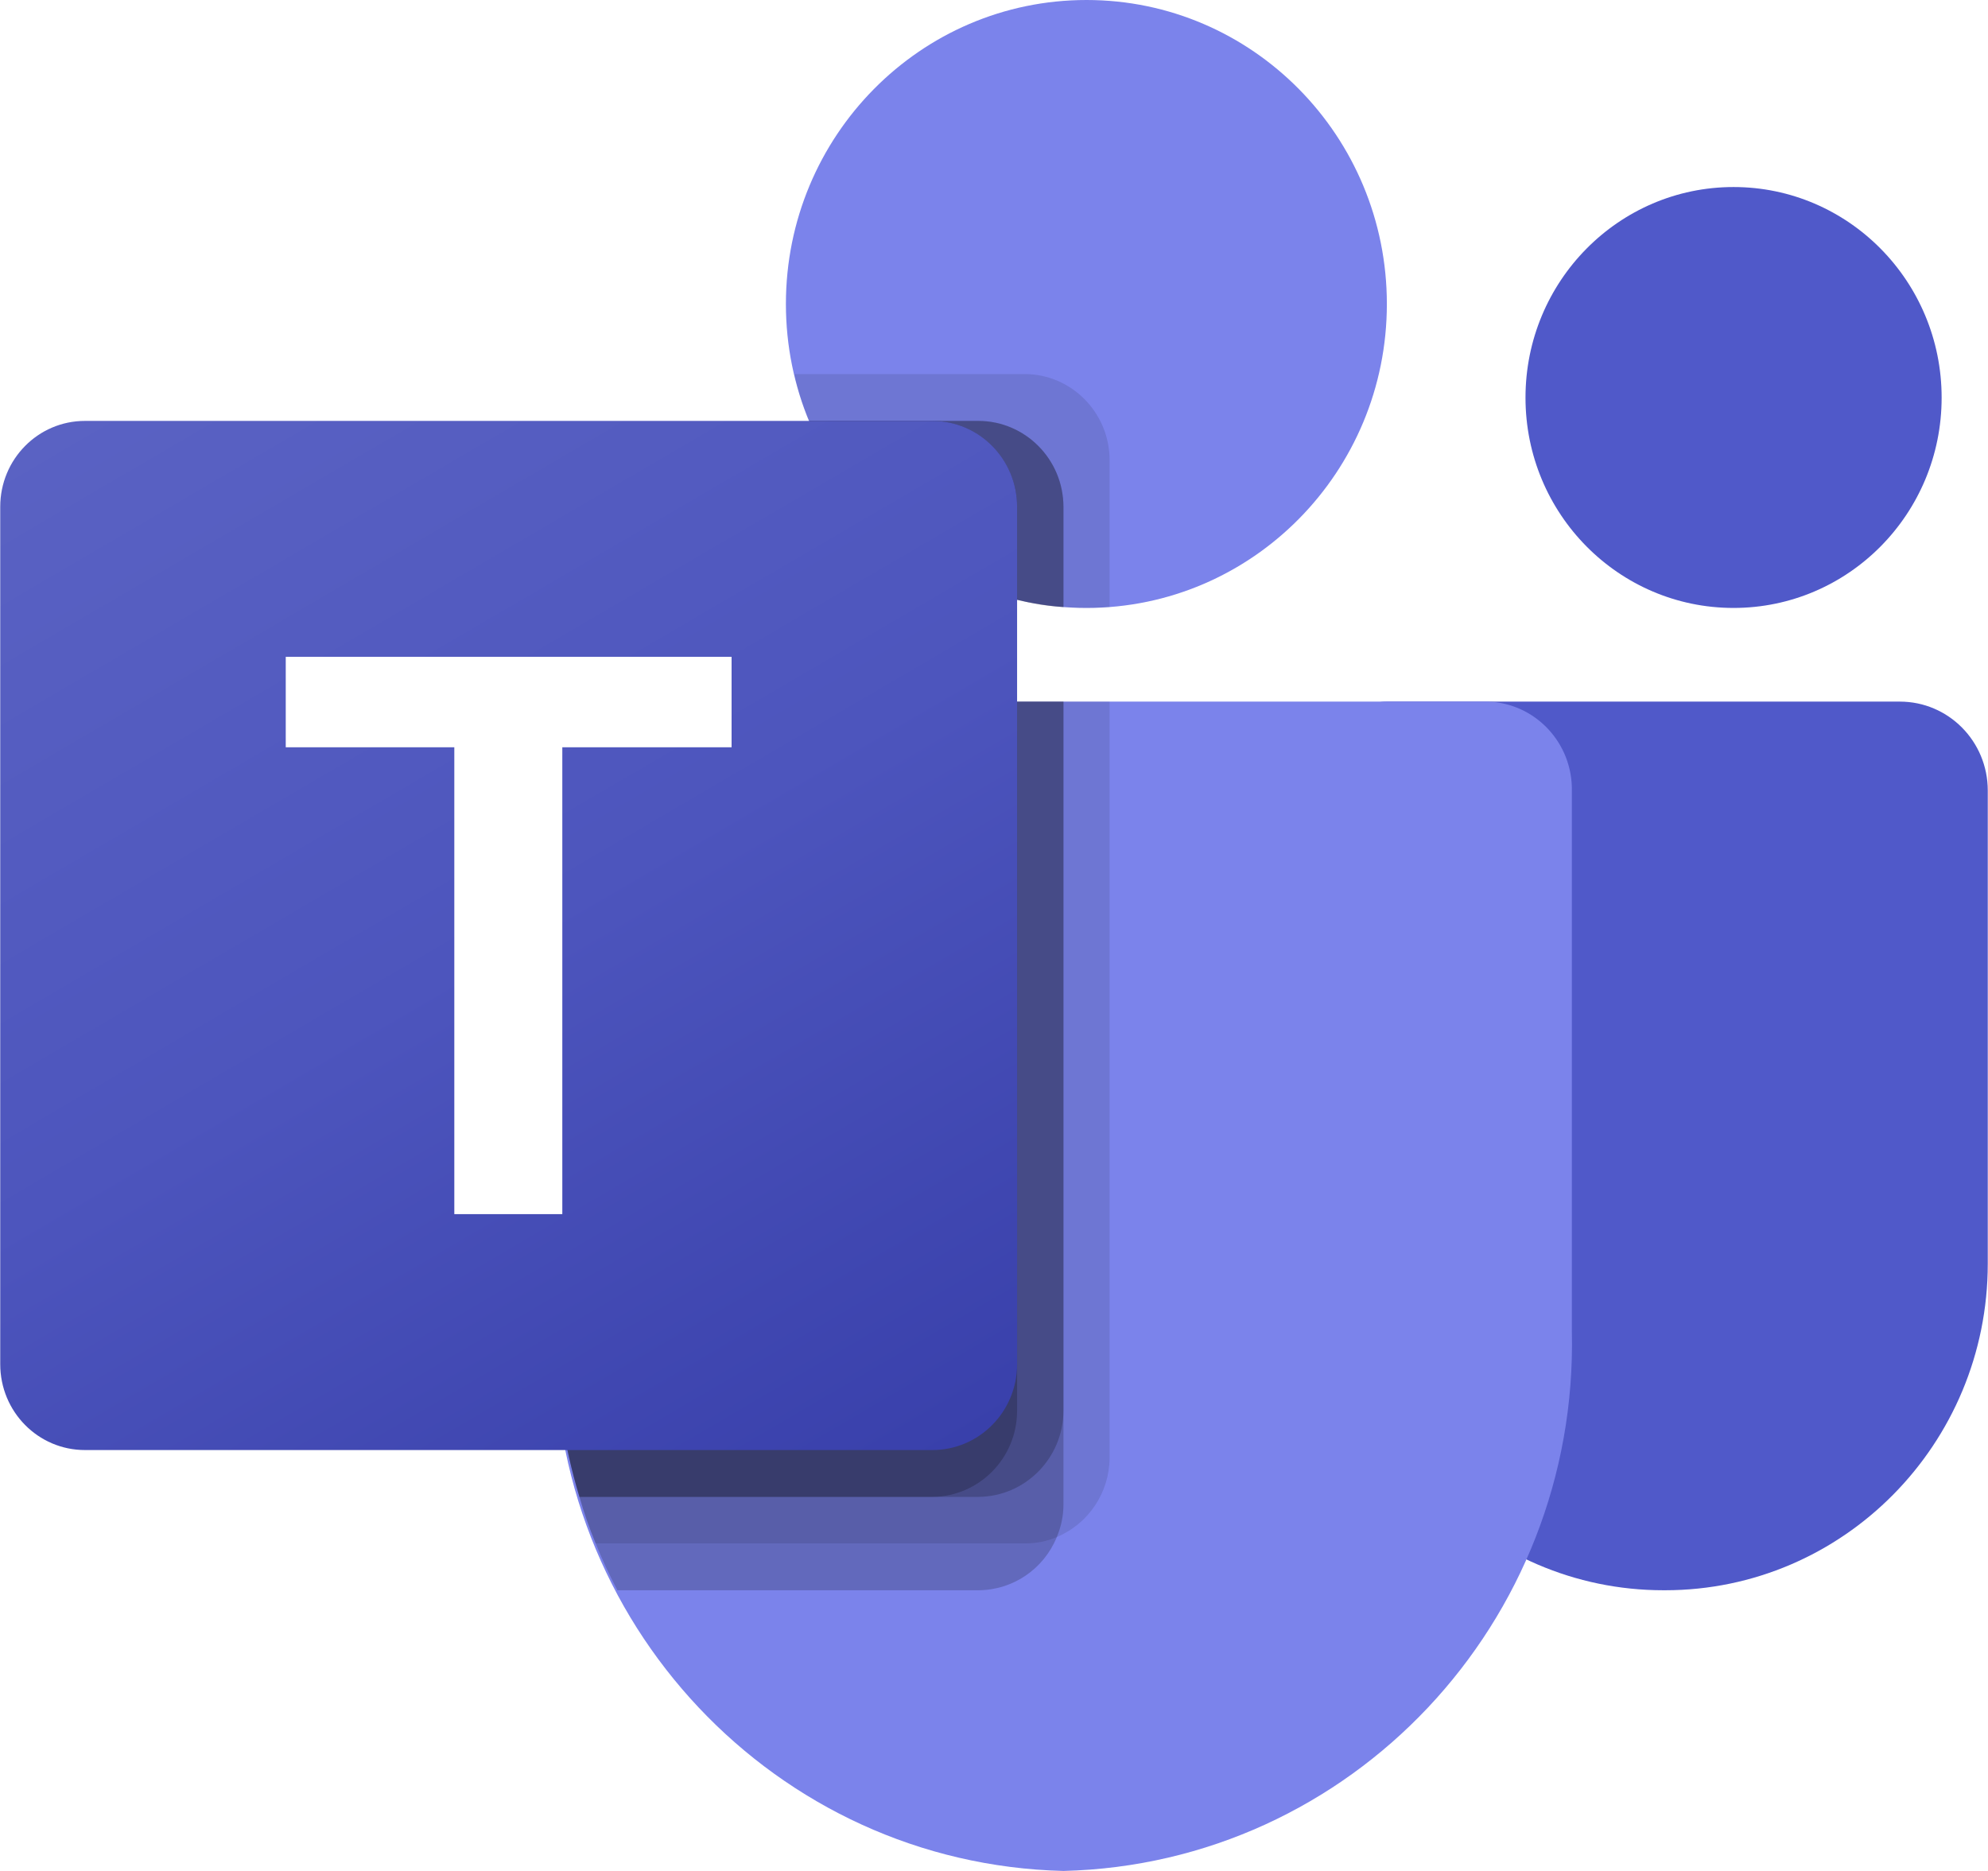
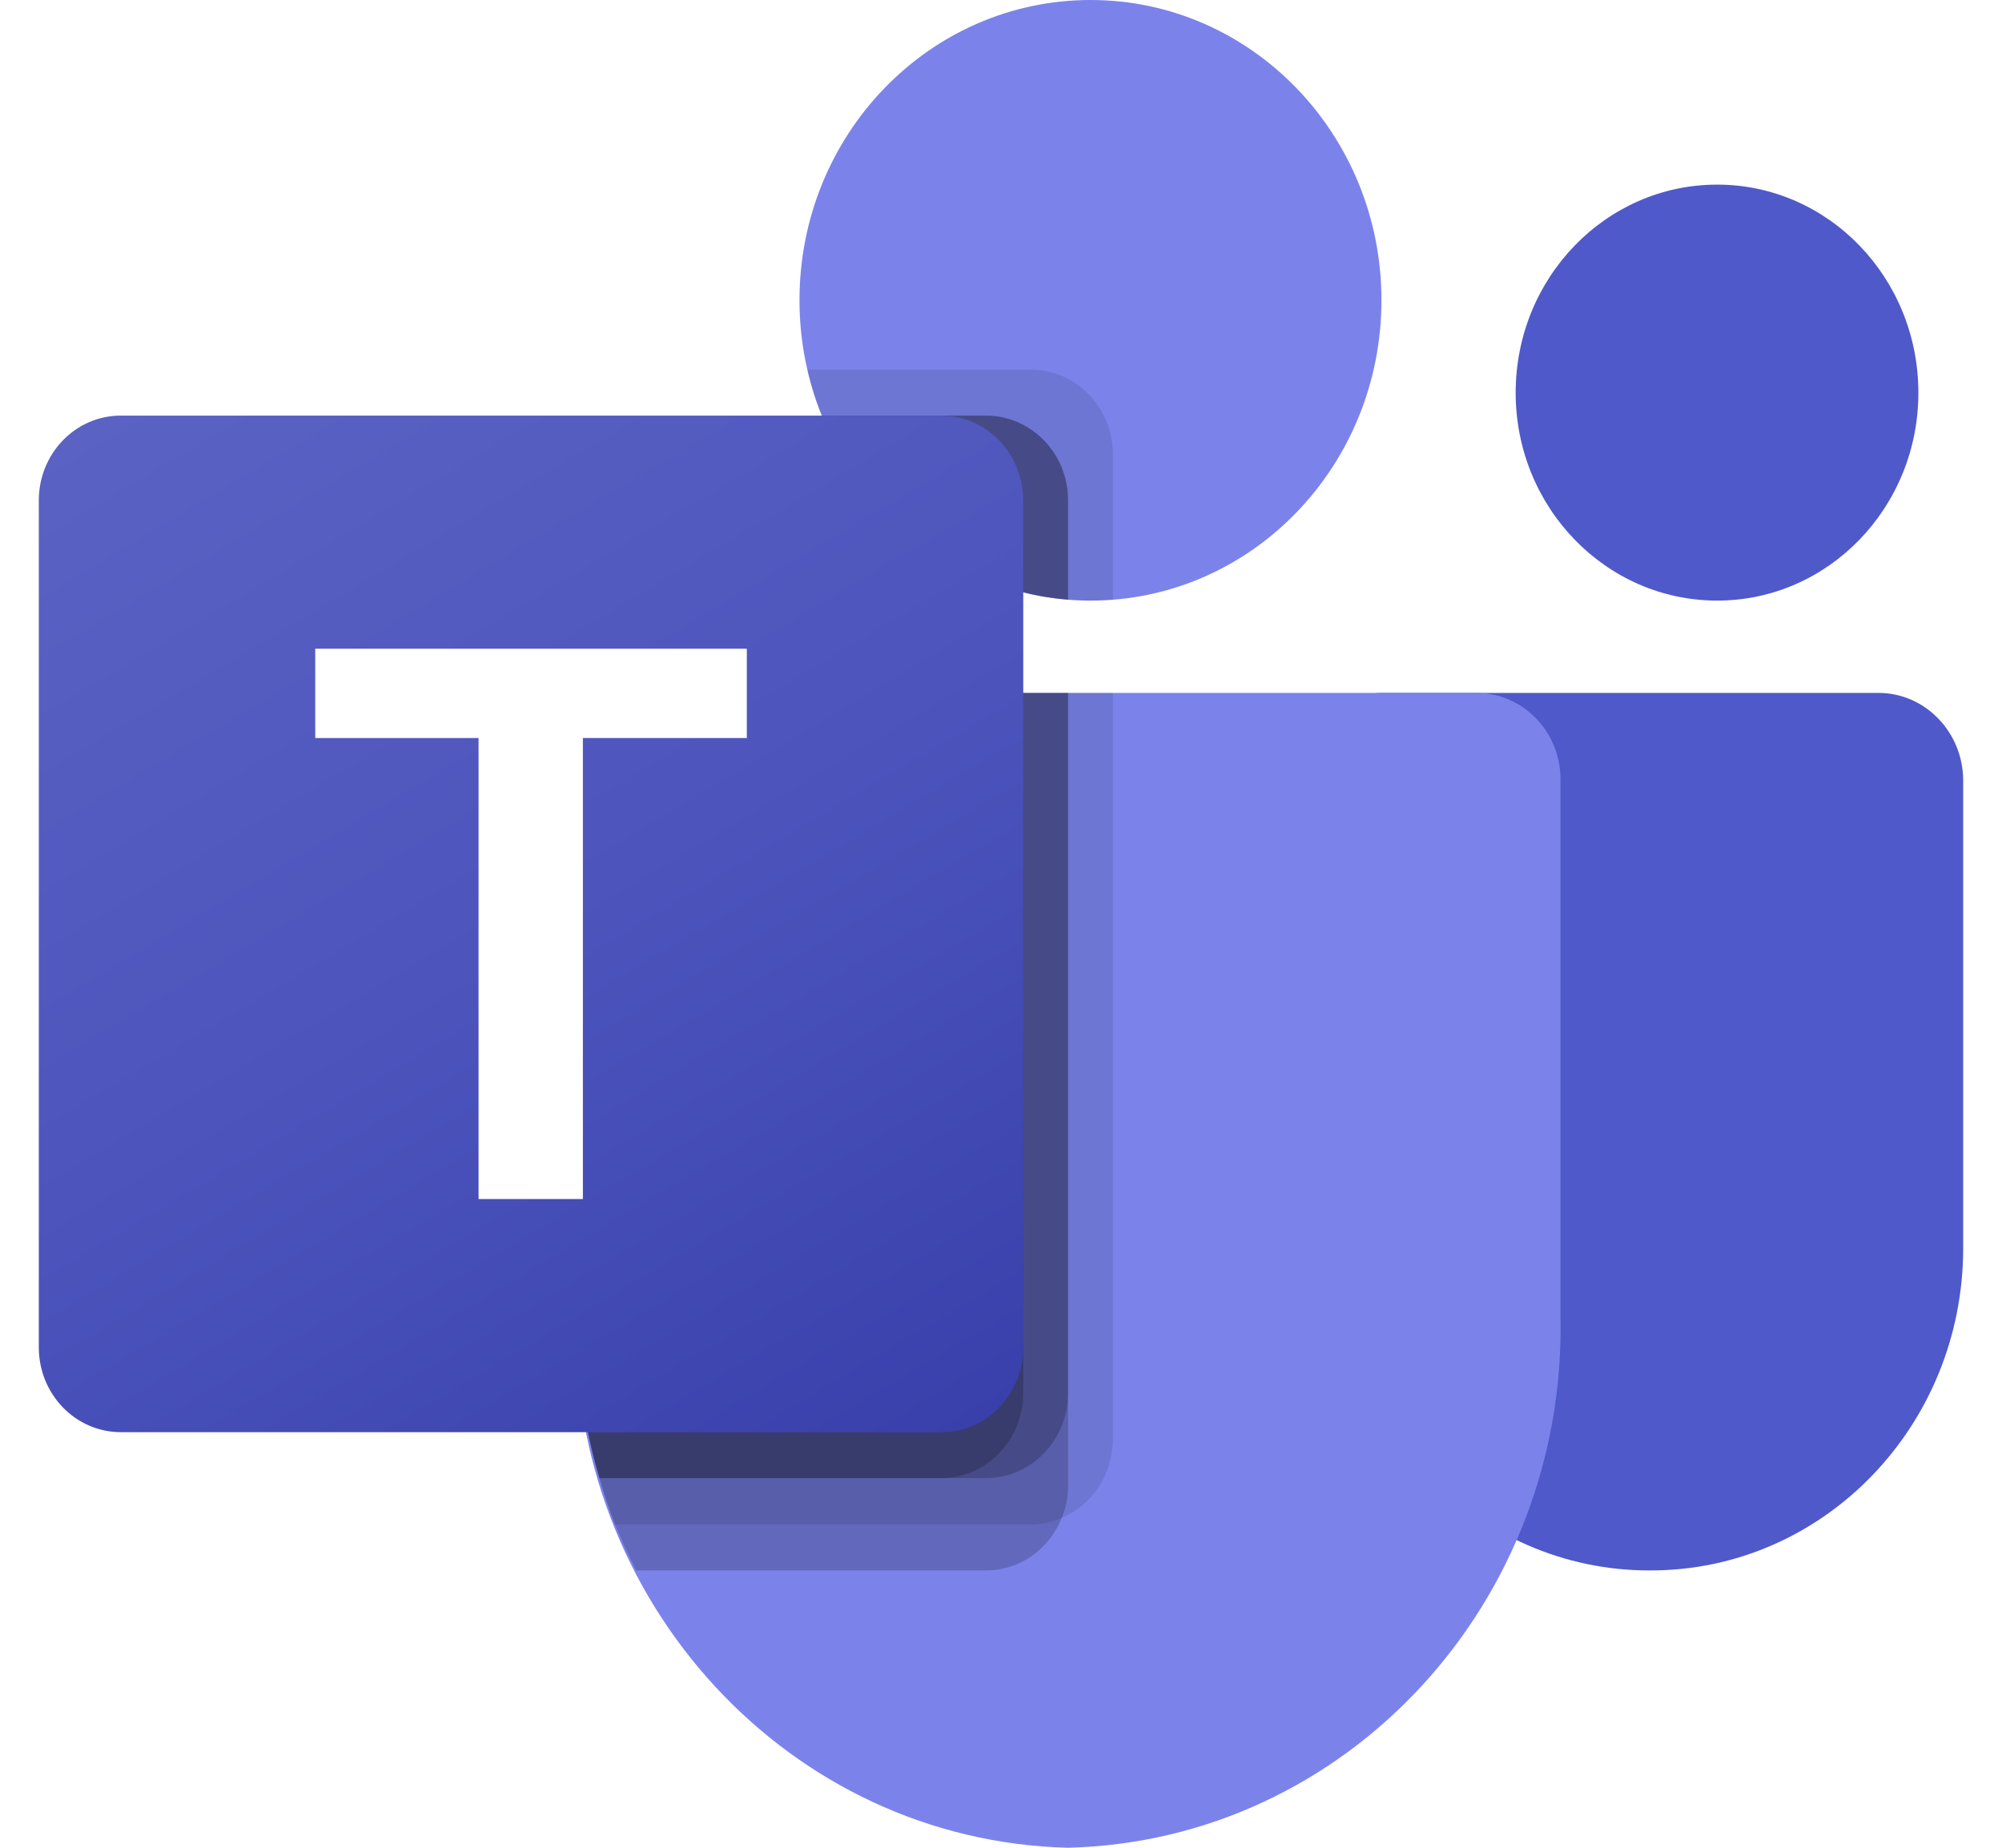
- <svg xmlns="http://www.w3.org/2000/svg" xmlns:xlink="http://www.w3.org/1999/xlink" width="34px" height="32px" viewBox="0 0 34 32" version="1.1">
+ <svg xmlns="http://www.w3.org/2000/svg" xmlns:xlink="http://www.w3.org/1999/xlink" width="26px" height="24px" viewBox="0 0 25 24" version="1.1">
  <defs>
    <filter id="alpha" filterUnits="objectBoundingBox" x="0%" y="0%" width="100%" height="100%">
      <feColorMatrix type="matrix" in="SourceGraphic" values="0 0 0 0 1 0 0 0 0 1 0 0 0 0 1 0 0 0 1 0" />
    </filter>
    <mask id="mask0">
      <g filter="url(#alpha)">
-         <rect x="0" y="0" width="34" height="32" style="fill:rgb(0%,0%,0%);fill-opacity:0.102;stroke:none;" />
+         <rect x="0" y="0" width="25" height="24" style="fill:rgb(0%,0%,0%);fill-opacity:0.102;stroke:none;" />
      </g>
    </mask>
    <clipPath id="clip1">
-       <rect x="0" y="0" width="34" height="32" />
+       <rect x="0" y="0" width="25" height="24" />
    </clipPath>
    <g id="surface5" clip-path="url(#clip1)">
-       <path style=" stroke:none;fill-rule:nonzero;fill:rgb(0%,0%,0%);fill-opacity:1;" d="M 18.977 12 L 18.977 24.938 C 18.973 25.527 18.617 26.062 18.074 26.289 C 17.902 26.363 17.719 26.398 17.531 26.398 L 10.188 26.398 C 10.082 26.137 9.988 25.871 9.91 25.602 C 9.633 24.684 9.492 23.727 9.488 22.77 L 9.488 13.535 C 9.473 12.707 10.117 12.02 10.938 12 Z M 18.977 12 " />
+       <path style=" stroke:none;fill-rule:nonzero;fill:rgb(0%,0%,0%);fill-opacity:1;" d="M 13.953 9 L 13.953 18.703 C 13.949 19.148 13.688 19.547 13.289 19.715 C 13.164 19.77 13.027 19.801 12.891 19.801 L 7.488 19.801 C 7.414 19.602 7.344 19.402 7.285 19.199 C 7.082 18.512 6.98 17.797 6.977 17.074 L 6.977 10.152 C 6.965 9.531 7.441 9.016 8.043 9 Z M 13.953 9 " />
    </g>
    <mask id="mask1">
      <g filter="url(#alpha)">
-         <rect x="0" y="0" width="34" height="32" style="fill:rgb(0%,0%,0%);fill-opacity:0.2;stroke:none;" />
+         <rect x="0" y="0" width="25" height="24" style="fill:rgb(0%,0%,0%);fill-opacity:0.2;stroke:none;" />
      </g>
    </mask>
    <clipPath id="clip2">
-       <rect x="0" y="0" width="34" height="32" />
+       <rect x="0" y="0" width="25" height="24" />
    </clipPath>
    <g id="surface8" clip-path="url(#clip2)">
-       <path style=" stroke:none;fill-rule:nonzero;fill:rgb(0%,0%,0%);fill-opacity:1;" d="M 18.188 12 L 18.188 25.734 C 18.188 25.926 18.148 26.113 18.074 26.289 C 17.852 26.836 17.324 27.195 16.738 27.199 L 10.559 27.199 C 10.422 26.938 10.297 26.672 10.188 26.398 C 10.074 26.129 9.988 25.871 9.91 25.602 C 9.633 24.684 9.492 23.727 9.488 22.77 L 9.488 13.535 C 9.473 12.707 10.117 12.02 10.938 12 Z M 18.188 12 " />
+       <path style=" stroke:none;fill-rule:nonzero;fill:rgb(0%,0%,0%);fill-opacity:1;" d="M 13.371 9 L 13.371 19.301 C 13.371 19.445 13.344 19.586 13.289 19.715 C 13.125 20.129 12.738 20.398 12.309 20.398 L 7.762 20.398 C 7.664 20.203 7.57 20.004 7.488 19.801 C 7.406 19.598 7.344 19.402 7.285 19.199 C 7.082 18.512 6.98 17.797 6.977 17.074 L 6.977 10.152 C 6.965 9.531 7.441 9.016 8.043 9 Z M 13.371 9 " />
    </g>
    <mask id="mask2">
      <g filter="url(#alpha)">
-         <rect x="0" y="0" width="34" height="32" style="fill:rgb(0%,0%,0%);fill-opacity:0.2;stroke:none;" />
+         <rect x="0" y="0" width="25" height="24" style="fill:rgb(0%,0%,0%);fill-opacity:0.2;stroke:none;" />
      </g>
    </mask>
    <clipPath id="clip3">
-       <rect x="0" y="0" width="34" height="32" />
+       <rect x="0" y="0" width="25" height="24" />
    </clipPath>
    <g id="surface11" clip-path="url(#clip3)">
-       <path style=" stroke:none;fill-rule:nonzero;fill:rgb(0%,0%,0%);fill-opacity:1;" d="M 18.188 12 L 18.188 24.137 C 18.18 24.941 17.535 25.594 16.738 25.602 L 9.91 25.602 C 9.633 24.684 9.492 23.727 9.488 22.77 L 9.488 13.535 C 9.473 12.707 10.117 12.02 10.938 12 Z M 18.188 12 " />
+       <path style=" stroke:none;fill-rule:nonzero;fill:rgb(0%,0%,0%);fill-opacity:1;" d="M 13.371 9 L 13.371 18.102 C 13.367 18.707 12.895 19.195 12.309 19.199 L 7.285 19.199 C 7.082 18.512 6.98 17.797 6.977 17.074 L 6.977 10.152 C 6.965 9.531 7.441 9.016 8.043 9 Z M 13.371 9 " />
    </g>
    <mask id="mask3">
      <g filter="url(#alpha)">
-         <rect x="0" y="0" width="34" height="32" style="fill:rgb(0%,0%,0%);fill-opacity:0.2;stroke:none;" />
+         <rect x="0" y="0" width="25" height="24" style="fill:rgb(0%,0%,0%);fill-opacity:0.2;stroke:none;" />
      </g>
    </mask>
    <clipPath id="clip4">
-       <rect x="0" y="0" width="34" height="32" />
+       <rect x="0" y="0" width="25" height="24" />
    </clipPath>
    <g id="surface14" clip-path="url(#clip4)">
-       <path style=" stroke:none;fill-rule:nonzero;fill:rgb(0%,0%,0%);fill-opacity:1;" d="M 17.395 12 L 17.395 24.137 C 17.391 24.941 16.746 25.594 15.949 25.602 L 9.91 25.602 C 9.633 24.684 9.492 23.727 9.488 22.77 L 9.488 13.535 C 9.473 12.707 10.117 12.02 10.938 12 Z M 17.395 12 " />
+       <path style=" stroke:none;fill-rule:nonzero;fill:rgb(0%,0%,0%);fill-opacity:1;" d="M 12.789 9 L 12.789 18.102 C 12.785 18.707 12.312 19.195 11.727 19.199 L 7.285 19.199 C 7.082 18.512 6.98 17.797 6.977 17.074 L 6.977 10.152 C 6.965 9.531 7.441 9.016 8.043 9 Z M 12.789 9 " />
    </g>
    <mask id="mask4">
      <g filter="url(#alpha)">
-         <rect x="0" y="0" width="34" height="32" style="fill:rgb(0%,0%,0%);fill-opacity:0.102;stroke:none;" />
+         <rect x="0" y="0" width="25" height="24" style="fill:rgb(0%,0%,0%);fill-opacity:0.102;stroke:none;" />
      </g>
    </mask>
    <clipPath id="clip5">
-       <rect x="0" y="0" width="34" height="32" />
+       <rect x="0" y="0" width="25" height="24" />
    </clipPath>
    <g id="surface17" clip-path="url(#clip5)">
-       <path style=" stroke:none;fill-rule:nonzero;fill:rgb(0%,0%,0%);fill-opacity:1;" d="M 18.977 7.863 L 18.977 10.383 C 18.844 10.391 18.715 10.398 18.582 10.398 C 18.445 10.398 18.32 10.391 18.188 10.383 C 17.918 10.367 17.652 10.324 17.395 10.258 C 15.793 9.871 14.473 8.734 13.84 7.199 C 13.73 6.941 13.645 6.676 13.586 6.398 L 17.531 6.398 C 18.328 6.402 18.973 7.059 18.977 7.863 Z M 18.977 7.863 " />
+       <path style=" stroke:none;fill-rule:nonzero;fill:rgb(0%,0%,0%);fill-opacity:1;" d="M 13.953 5.898 L 13.953 7.789 C 13.855 7.793 13.762 7.801 13.664 7.801 C 13.562 7.801 13.469 7.793 13.371 7.789 C 13.176 7.773 12.98 7.742 12.789 7.691 C 11.613 7.402 10.641 6.551 10.176 5.398 C 10.094 5.207 10.031 5.004 9.988 4.801 L 12.891 4.801 C 13.477 4.801 13.949 5.293 13.953 5.898 Z M 13.953 5.898 " />
    </g>
    <mask id="mask5">
      <g filter="url(#alpha)">
-         <rect x="0" y="0" width="34" height="32" style="fill:rgb(0%,0%,0%);fill-opacity:0.2;stroke:none;" />
+         <rect x="0" y="0" width="25" height="24" style="fill:rgb(0%,0%,0%);fill-opacity:0.2;stroke:none;" />
      </g>
    </mask>
    <clipPath id="clip6">
-       <rect x="0" y="0" width="34" height="32" />
+       <rect x="0" y="0" width="25" height="24" />
    </clipPath>
    <g id="surface20" clip-path="url(#clip6)">
-       <path style=" stroke:none;fill-rule:nonzero;fill:rgb(0%,0%,0%);fill-opacity:1;" d="M 18.188 8.664 L 18.188 10.383 C 17.918 10.367 17.656 10.324 17.395 10.258 C 15.793 9.871 14.473 8.734 13.84 7.199 L 16.738 7.199 C 17.535 7.203 18.184 7.855 18.188 8.664 Z M 18.188 8.664 " />
+       <path style=" stroke:none;fill-rule:nonzero;fill:rgb(0%,0%,0%);fill-opacity:1;" d="M 13.371 6.496 L 13.371 7.789 C 13.176 7.773 12.98 7.742 12.789 7.691 C 11.613 7.402 10.641 6.551 10.176 5.398 L 12.309 5.398 C 12.895 5.402 13.371 5.891 13.371 6.496 Z M 13.371 6.496 " />
    </g>
    <mask id="mask6">
      <g filter="url(#alpha)">
-         <rect x="0" y="0" width="34" height="32" style="fill:rgb(0%,0%,0%);fill-opacity:0.2;stroke:none;" />
+         <rect x="0" y="0" width="25" height="24" style="fill:rgb(0%,0%,0%);fill-opacity:0.2;stroke:none;" />
      </g>
    </mask>
    <clipPath id="clip7">
-       <rect x="0" y="0" width="34" height="32" />
+       <rect x="0" y="0" width="25" height="24" />
    </clipPath>
    <g id="surface23" clip-path="url(#clip7)">
-       <path style=" stroke:none;fill-rule:nonzero;fill:rgb(0%,0%,0%);fill-opacity:1;" d="M 18.188 8.664 L 18.188 10.383 C 17.918 10.367 17.656 10.324 17.395 10.258 C 15.793 9.871 14.473 8.734 13.84 7.199 L 16.738 7.199 C 17.535 7.203 18.184 7.855 18.188 8.664 Z M 18.188 8.664 " />
+       <path style=" stroke:none;fill-rule:nonzero;fill:rgb(0%,0%,0%);fill-opacity:1;" d="M 13.371 6.496 L 13.371 7.789 C 13.176 7.773 12.98 7.742 12.789 7.691 C 11.613 7.402 10.641 6.551 10.176 5.398 L 12.309 5.398 C 12.895 5.402 13.371 5.891 13.371 6.496 Z M 13.371 6.496 " />
    </g>
    <mask id="mask7">
      <g filter="url(#alpha)">
-         <rect x="0" y="0" width="34" height="32" style="fill:rgb(0%,0%,0%);fill-opacity:0.2;stroke:none;" />
+         <rect x="0" y="0" width="25" height="24" style="fill:rgb(0%,0%,0%);fill-opacity:0.2;stroke:none;" />
      </g>
    </mask>
    <clipPath id="clip8">
-       <rect x="0" y="0" width="34" height="32" />
+       <rect x="0" y="0" width="25" height="24" />
    </clipPath>
    <g id="surface26" clip-path="url(#clip8)">
-       <path style=" stroke:none;fill-rule:nonzero;fill:rgb(0%,0%,0%);fill-opacity:1;" d="M 17.395 8.664 L 17.395 10.258 C 15.793 9.871 14.473 8.734 13.84 7.199 L 15.949 7.199 C 16.746 7.203 17.391 7.855 17.395 8.664 Z M 17.395 8.664 " />
+       <path style=" stroke:none;fill-rule:nonzero;fill:rgb(0%,0%,0%);fill-opacity:1;" d="M 12.789 6.496 L 12.789 7.691 C 11.613 7.402 10.641 6.551 10.176 5.398 L 11.727 5.398 C 12.312 5.402 12.789 5.891 12.789 6.496 Z M 12.789 6.496 " />
    </g>
-     <linearGradient id="linear0" gradientUnits="userSpaceOnUse" x1="198.099" y1="1683.073" x2="942.234" y2="394.261" gradientTransform="matrix(0.015251,0,0,-0.0154341,0.00400385,32.03087)">
+     <linearGradient id="linear0" gradientUnits="userSpaceOnUse" x1="198.099" y1="1683.073" x2="942.234" y2="394.261" gradientTransform="matrix(0.011214,0,0,-0.0115756,0.00294401,24.02315)">
      <stop offset="0" style="stop-color:rgb(35.294%,38.431%,76.471%);stop-opacity:1;" />
      <stop offset="0.5" style="stop-color:rgb(30.196%,33.333%,74.118%);stop-opacity:1;" />
      <stop offset="1" style="stop-color:rgb(22.353%,25.098%,67.059%);stop-opacity:1;" />
    </linearGradient>
  </defs>
  <g id="surface1">
-     <path style=" stroke:none;fill-rule:nonzero;fill:rgb(31.373%,34.902%,78.824%);fill-opacity:1;" d="M 23.715 12 L 32.492 12 C 33.324 12 33.996 12.68 33.996 13.52 L 33.996 21.613 C 33.996 24.699 31.523 27.199 28.477 27.199 L 28.449 27.199 C 25.402 27.199 22.93 24.699 22.93 21.613 L 22.93 12.793 C 22.93 12.355 23.281 12 23.715 12 Z M 23.715 12 " />
-     <path style=" stroke:none;fill-rule:nonzero;fill:rgb(31.373%,34.902%,78.824%);fill-opacity:1;" d="M 33.207 6.801 C 33.207 4.812 31.613 3.199 29.648 3.199 C 27.684 3.199 26.09 4.812 26.09 6.801 C 26.09 8.789 27.684 10.398 29.648 10.398 C 31.613 10.398 33.207 8.789 33.207 6.801 Z M 33.207 6.801 " />
-     <path style=" stroke:none;fill-rule:nonzero;fill:rgb(48.235%,51.373%,92.157%);fill-opacity:1;" d="M 23.719 5.199 C 23.719 2.328 21.418 0 18.582 0 C 15.742 0 13.441 2.328 13.441 5.199 C 13.441 8.07 15.742 10.398 18.582 10.398 C 21.418 10.398 23.719 8.07 23.719 5.199 Z M 23.719 5.199 " />
-     <path style=" stroke:none;fill-rule:nonzero;fill:rgb(48.235%,51.373%,92.157%);fill-opacity:1;" d="M 25.434 12 L 10.938 12 C 10.121 12.02 9.473 12.707 9.488 13.539 L 9.488 22.77 C 9.375 27.746 13.266 31.879 18.188 32 C 23.105 31.879 26.996 27.746 26.883 22.77 L 26.883 13.539 C 26.902 12.707 26.254 12.02 25.434 12 Z M 25.434 12 " />
+     <path style=" stroke:none;fill-rule:nonzero;fill:rgb(31.373%,34.902%,78.824%);fill-opacity:1;" d="M 17.438 9 L 23.895 9 C 24.504 9 24.996 9.512 24.996 10.141 L 24.996 16.211 C 24.996 18.523 23.18 20.398 20.938 20.398 L 20.918 20.398 C 18.676 20.398 16.859 18.523 16.859 16.211 L 16.859 9.598 C 16.859 9.266 17.117 9 17.438 9 Z M 17.438 9 " />
+     <path style=" stroke:none;fill-rule:nonzero;fill:rgb(31.373%,34.902%,78.824%);fill-opacity:1;" d="M 24.414 5.102 C 24.414 3.609 23.246 2.398 21.801 2.398 C 20.355 2.398 19.184 3.609 19.184 5.102 C 19.184 6.59 20.355 7.801 21.801 7.801 C 23.246 7.801 24.414 6.59 24.414 5.102 Z M 24.414 5.102 " />
+     <path style=" stroke:none;fill-rule:nonzero;fill:rgb(48.235%,51.373%,92.157%);fill-opacity:1;" d="M 17.441 3.898 C 17.441 1.746 15.75 0 13.664 0 C 11.574 0 9.883 1.746 9.883 3.898 C 9.883 6.055 11.574 7.801 13.664 7.801 C 15.75 7.801 17.441 6.055 17.441 3.898 Z M 17.441 3.898 " />
+     <path style=" stroke:none;fill-rule:nonzero;fill:rgb(48.235%,51.373%,92.157%);fill-opacity:1;" d="M 18.699 9 L 8.043 9 C 7.441 9.016 6.965 9.531 6.977 10.152 L 6.977 17.078 C 6.895 20.812 9.754 23.91 13.371 24 C 16.988 23.91 19.852 20.812 19.766 17.078 L 19.766 10.152 C 19.781 9.531 19.305 9.016 18.699 9 Z M 18.699 9 " />
    <use xlink:href="#surface5" mask="url(#mask0)" />
    <use xlink:href="#surface8" mask="url(#mask1)" />
    <use xlink:href="#surface11" mask="url(#mask2)" />
    <use xlink:href="#surface14" mask="url(#mask3)" />
    <use xlink:href="#surface17" mask="url(#mask4)" />
    <use xlink:href="#surface20" mask="url(#mask5)" />
    <use xlink:href="#surface23" mask="url(#mask6)" />
    <use xlink:href="#surface26" mask="url(#mask7)" />
-     <path style=" stroke:none;fill-rule:nonzero;fill:url(#linear0);" d="M 1.453 7.199 L 15.945 7.199 C 16.746 7.199 17.395 7.855 17.395 8.668 L 17.395 23.332 C 17.395 24.145 16.746 24.801 15.945 24.801 L 1.453 24.801 C 0.652 24.801 0.004 24.145 0.004 23.332 L 0.004 8.668 C 0.004 7.855 0.652 7.199 1.453 7.199 Z M 1.453 7.199 " />
-     <path style=" stroke:none;fill-rule:nonzero;fill:rgb(100%,100%,100%);fill-opacity:1;" d="M 12.512 12.781 L 9.617 12.781 L 9.617 20.766 L 7.77 20.766 L 7.77 12.781 L 4.887 12.781 L 4.887 11.234 L 12.512 11.234 Z M 12.512 12.781 " />
+     <path style=" stroke:none;fill-rule:nonzero;fill:url(#linear0);" d="M 1.07 5.398 L 11.727 5.398 C 12.312 5.398 12.789 5.891 12.789 6.5 L 12.789 17.5 C 12.789 18.109 12.312 18.602 11.727 18.602 L 1.07 18.602 C 0.48 18.602 0.004 18.109 0.004 17.5 L 0.004 6.5 C 0.004 5.891 0.48 5.398 1.07 5.398 Z M 1.07 5.398 " />
+     <path style=" stroke:none;fill-rule:nonzero;fill:rgb(100%,100%,100%);fill-opacity:1;" d="M 9.199 9.586 L 7.07 9.586 L 7.07 15.574 L 5.715 15.574 L 5.715 9.586 L 3.594 9.586 L 3.594 8.426 L 9.199 8.426 Z M 9.199 9.586 " />
  </g>
</svg>
